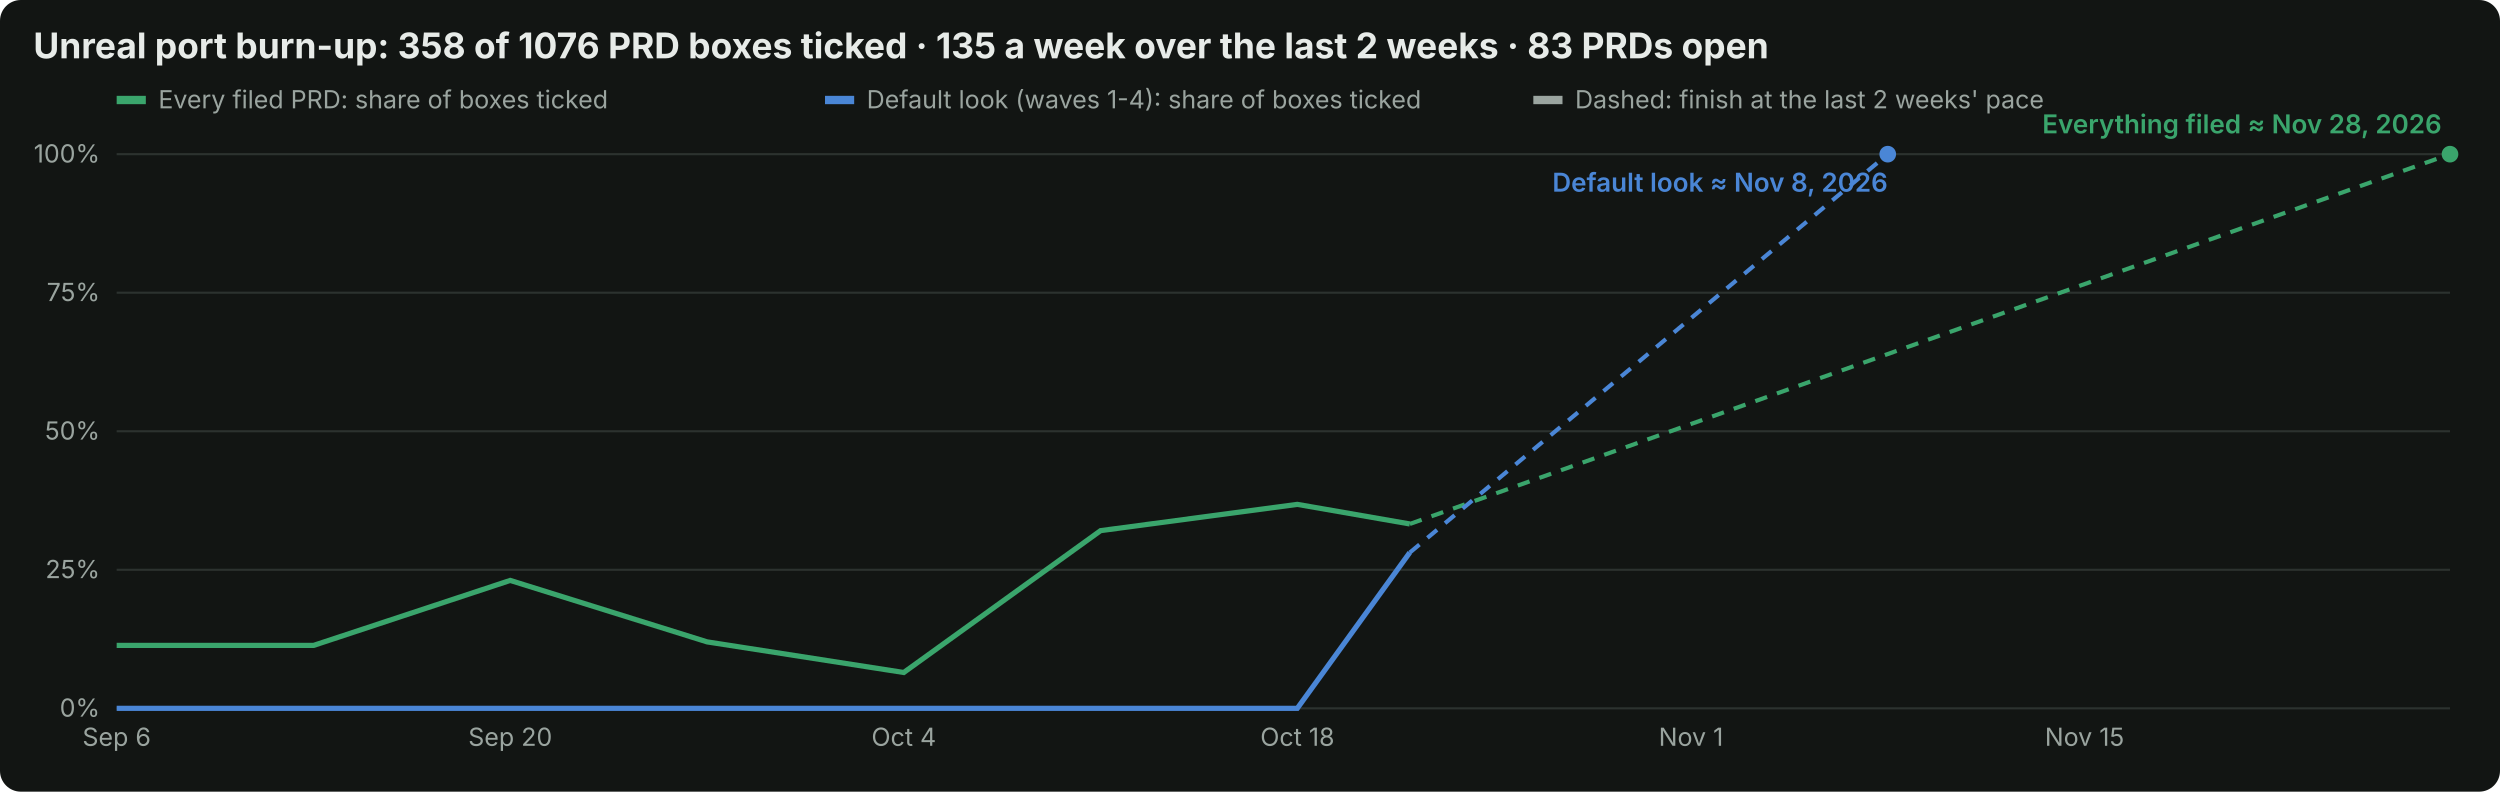
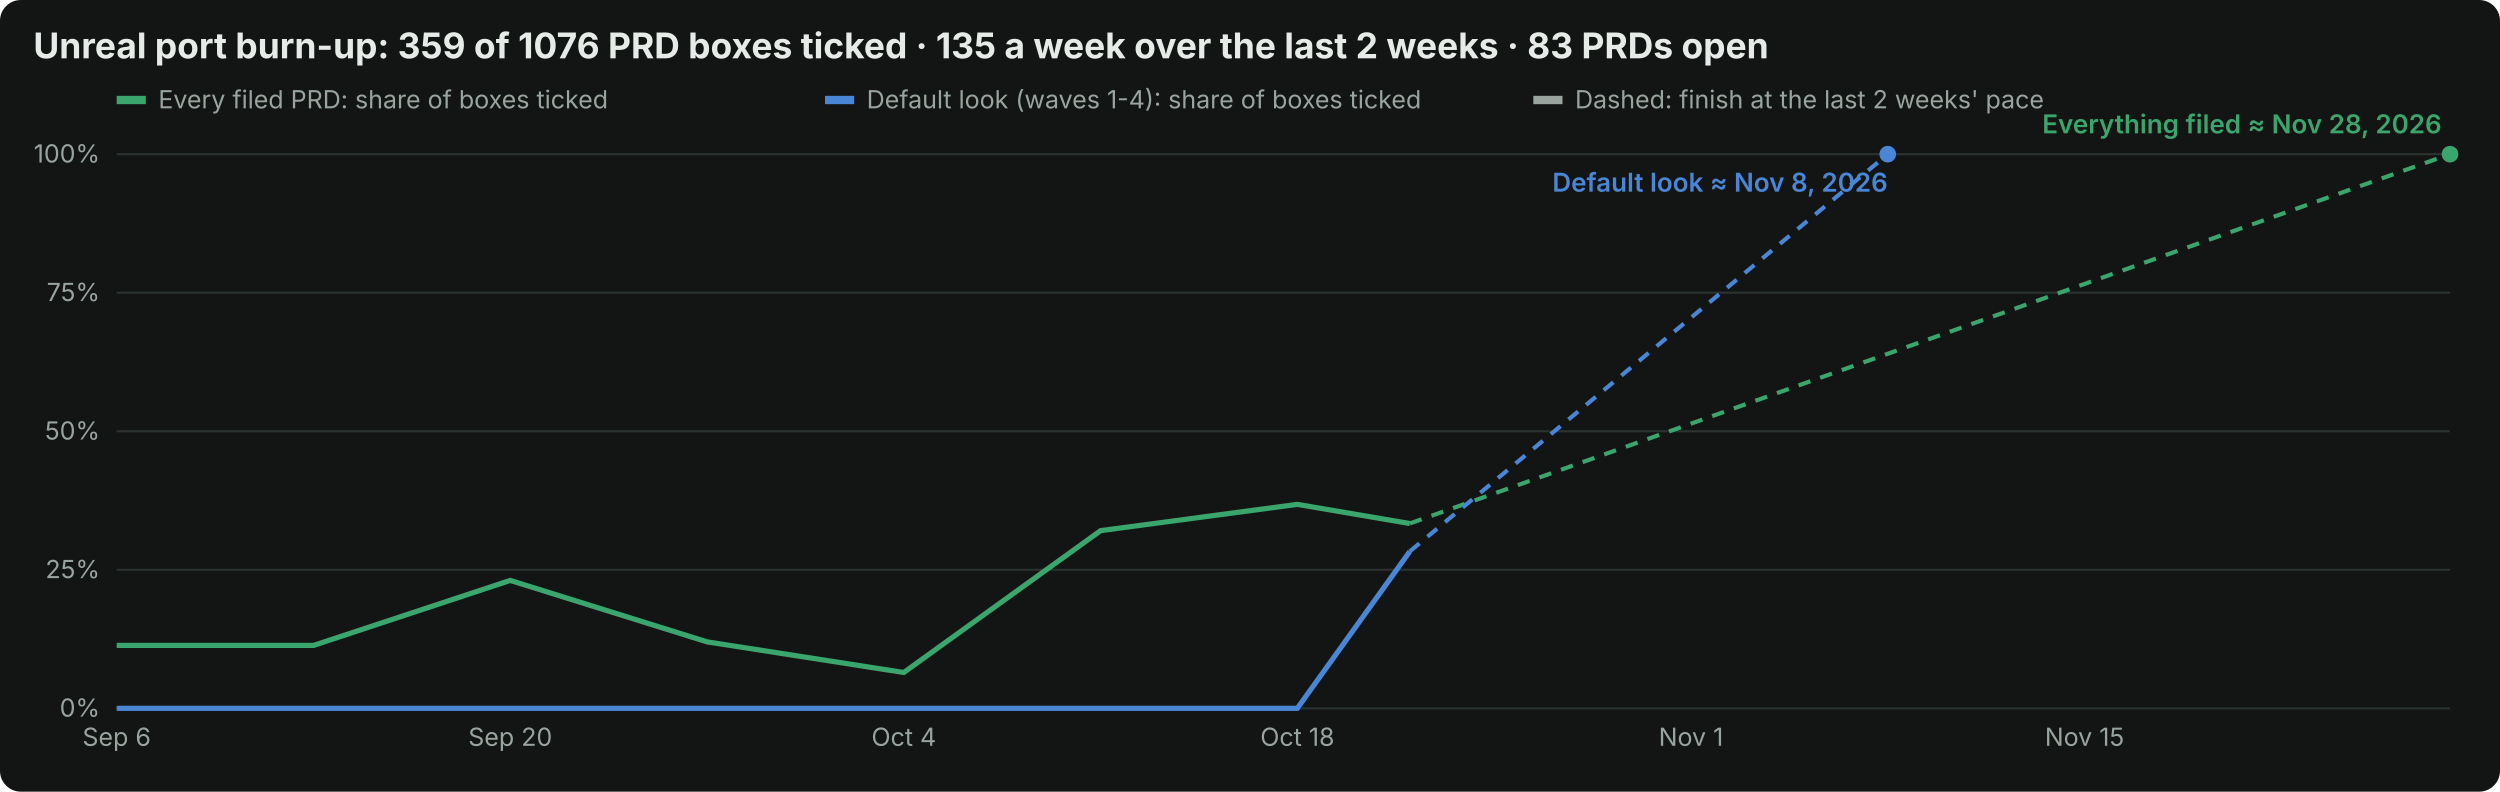
<svg xmlns="http://www.w3.org/2000/svg" viewBox="0 0 1200 380" width="1200" height="380" font-family="system-ui, -apple-system, Segoe UI, sans-serif">
  <style>.h{fill:#e7ebe8;font-size:17px;font-weight:700}.t{fill:#9aa49f;font-size:12px}.e{font-size:12.5px;font-weight:600}</style>
  <rect width="1200" height="380" rx="10" fill="#121513" />
-   <text x="16" y="28" class="h">Unreal port burn-up: 358 of 1076 PRD boxes ticked · 135 a week over the last 2 weeks · 83 PRDs open</text>
+   <text x="16" y="28" class="h">Unreal port burn-up: 359 of 1076 PRD boxes ticked · 135 a week over the last 2 weeks · 83 PRDs open</text>
  <rect x="56" y="46" width="14" height="4" fill="#3aa56c" />
  <text x="76" y="52" class="t">Every filed PRD: share of boxes ticked</text>
  <rect x="396" y="46" width="14" height="4" fill="#4a86d6" />
  <text x="416" y="52" class="t">Default look (waves 1-4): share of boxes ticked</text>
  <rect x="736" y="46" width="14" height="4" fill="#9aa49f" />
  <text x="756" y="52" class="t">Dashed: finish at the last 2 weeks' pace</text>
  <line x1="56" x2="1176" y1="340" y2="340" stroke="#2c322f" />
  <text x="48" y="344" class="t" text-anchor="end">0%</text>
  <line x1="56" x2="1176" y1="273.5" y2="273.5" stroke="#2c322f" />
  <text x="48" y="277.5" class="t" text-anchor="end">25%</text>
  <line x1="56" x2="1176" y1="207" y2="207" stroke="#2c322f" />
  <text x="48" y="211" class="t" text-anchor="end">50%</text>
  <line x1="56" x2="1176" y1="140.5" y2="140.5" stroke="#2c322f" />
  <text x="48" y="144.5" class="t" text-anchor="end">75%</text>
  <line x1="56" x2="1176" y1="74" y2="74" stroke="#2c322f" />
  <text x="48" y="78" class="t" text-anchor="end">100%</text>
  <text x="56" y="358" class="t" text-anchor="middle">Sep 6</text>
  <text x="244.916" y="358" class="t" text-anchor="middle">Sep 20</text>
  <text x="433.831" y="358" class="t" text-anchor="middle">Oct 4</text>
  <text x="622.747" y="358" class="t" text-anchor="middle">Oct 18</text>
  <text x="811.663" y="358" class="t" text-anchor="middle">Nov 1</text>
  <text x="1000.578" y="358" class="t" text-anchor="middle">Nov 15</text>
-   <path d="M56.0,309.8L150.5,309.8L244.9,278.6L339.4,308.1L433.8,322.8L528.3,254.7L622.7,242.1L676.7,251.5" stroke="#3aa56c" stroke-width="2.5" fill="none" />
-   <path d="M56.0,340.0L150.5,340.0L244.9,340.0L339.4,340.0L433.8,340.0L528.3,340.0L622.7,340.0L676.7,265.2" stroke="#4a86d6" stroke-width="2.5" fill="none" />
-   <path d="M676.723,251.498L1176,74" stroke="#3aa56c" stroke-width="2" stroke-dasharray="6 5" fill="none" />
+   <path d="M56.0,309.8L150.5,309.8L244.9,278.6L339.4,308.1L433.8,322.8L528.3,254.7L622.7,242.1L676.7,251.3" stroke="#3aa56c" stroke-width="2.5" fill="none" />
+   <path d="M56.0,340.0L150.5,340.0L244.9,340.0L339.4,340.0L433.8,340.0L528.3,340.0L622.7,340.0L676.7,264.7" stroke="#4a86d6" stroke-width="2.5" fill="none" />
+   <path d="M676.723,251.251L1176,74" stroke="#3aa56c" stroke-width="2" stroke-dasharray="6 5" fill="none" />
  <circle cx="1176" cy="74" r="4" fill="#3aa56c" />
  <text x="1172" y="64" class="e" fill="#3aa56c" text-anchor="end">Everything filed ≈ Nov 28, 2026</text>
-   <path d="M676.723,265.223L906.12,74" stroke="#4a86d6" stroke-width="2" stroke-dasharray="6 5" fill="none" />
+   <path d="M676.723,264.652L906.12,74" stroke="#4a86d6" stroke-width="2" stroke-dasharray="6 5" fill="none" />
  <circle cx="906.12" cy="74" r="4" fill="#4a86d6" />
  <text x="906.12" y="92" class="e" fill="#4a86d6" text-anchor="end">Default look ≈ Nov 8, 2026</text>
</svg>
